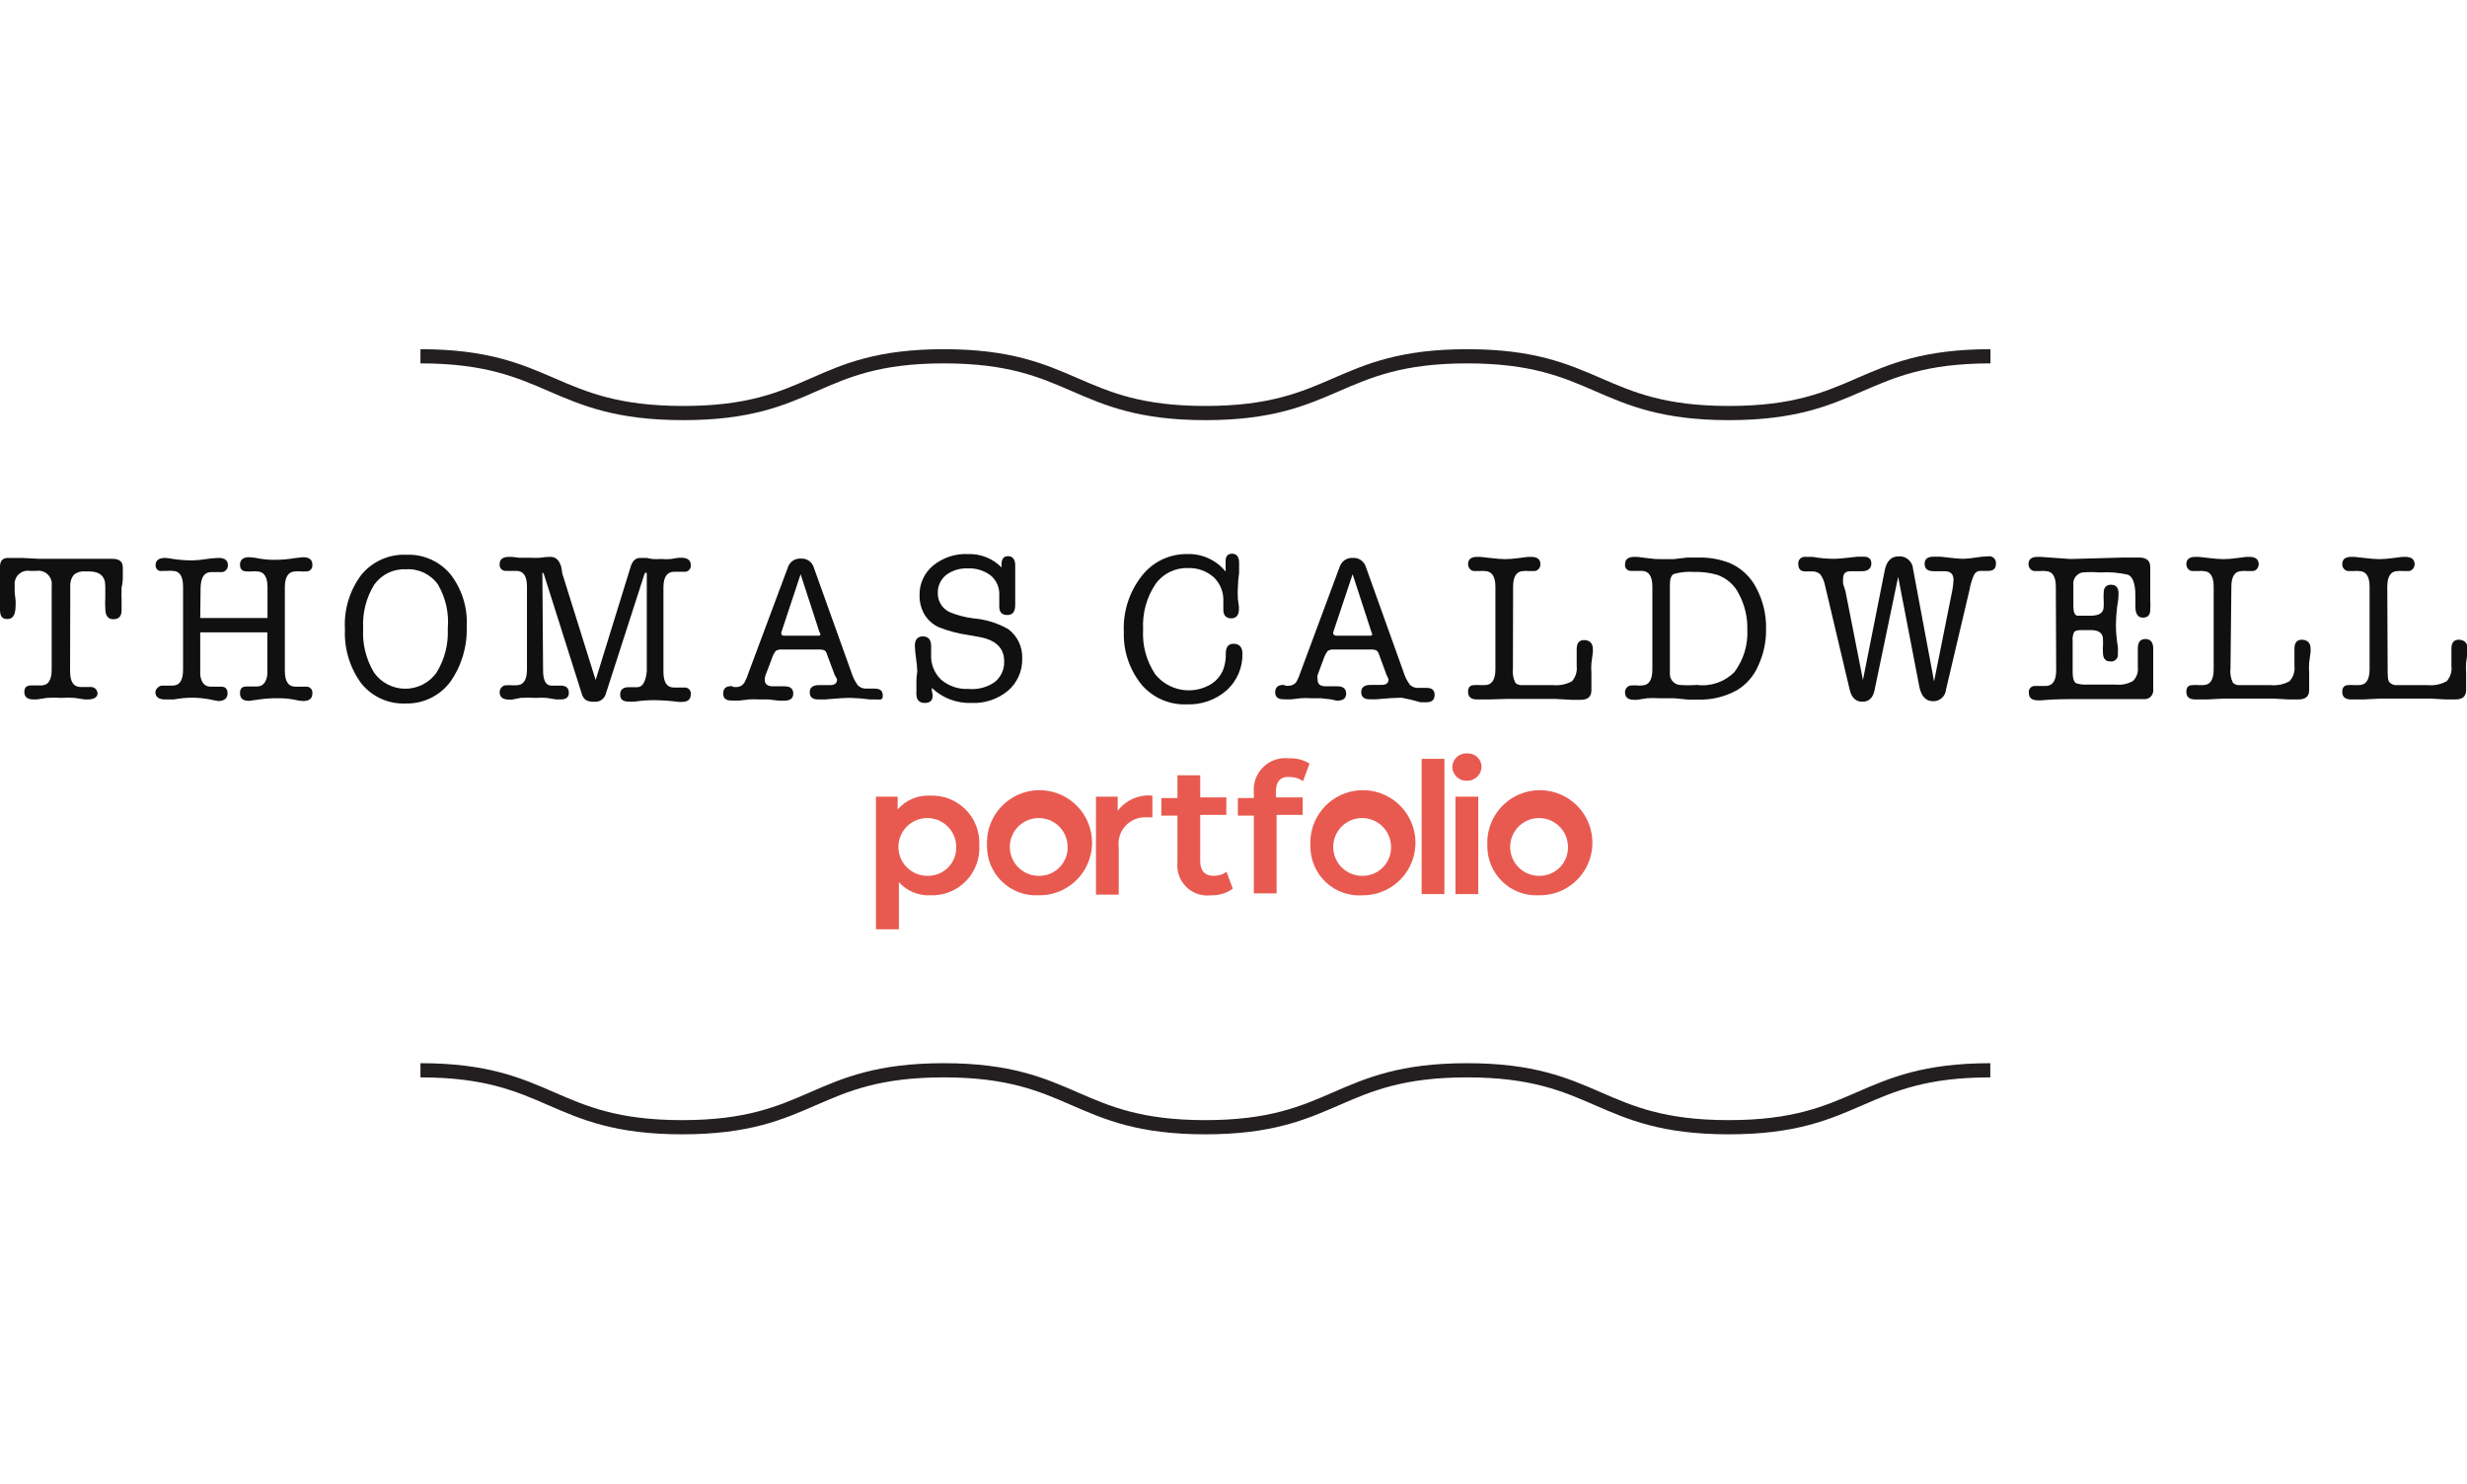
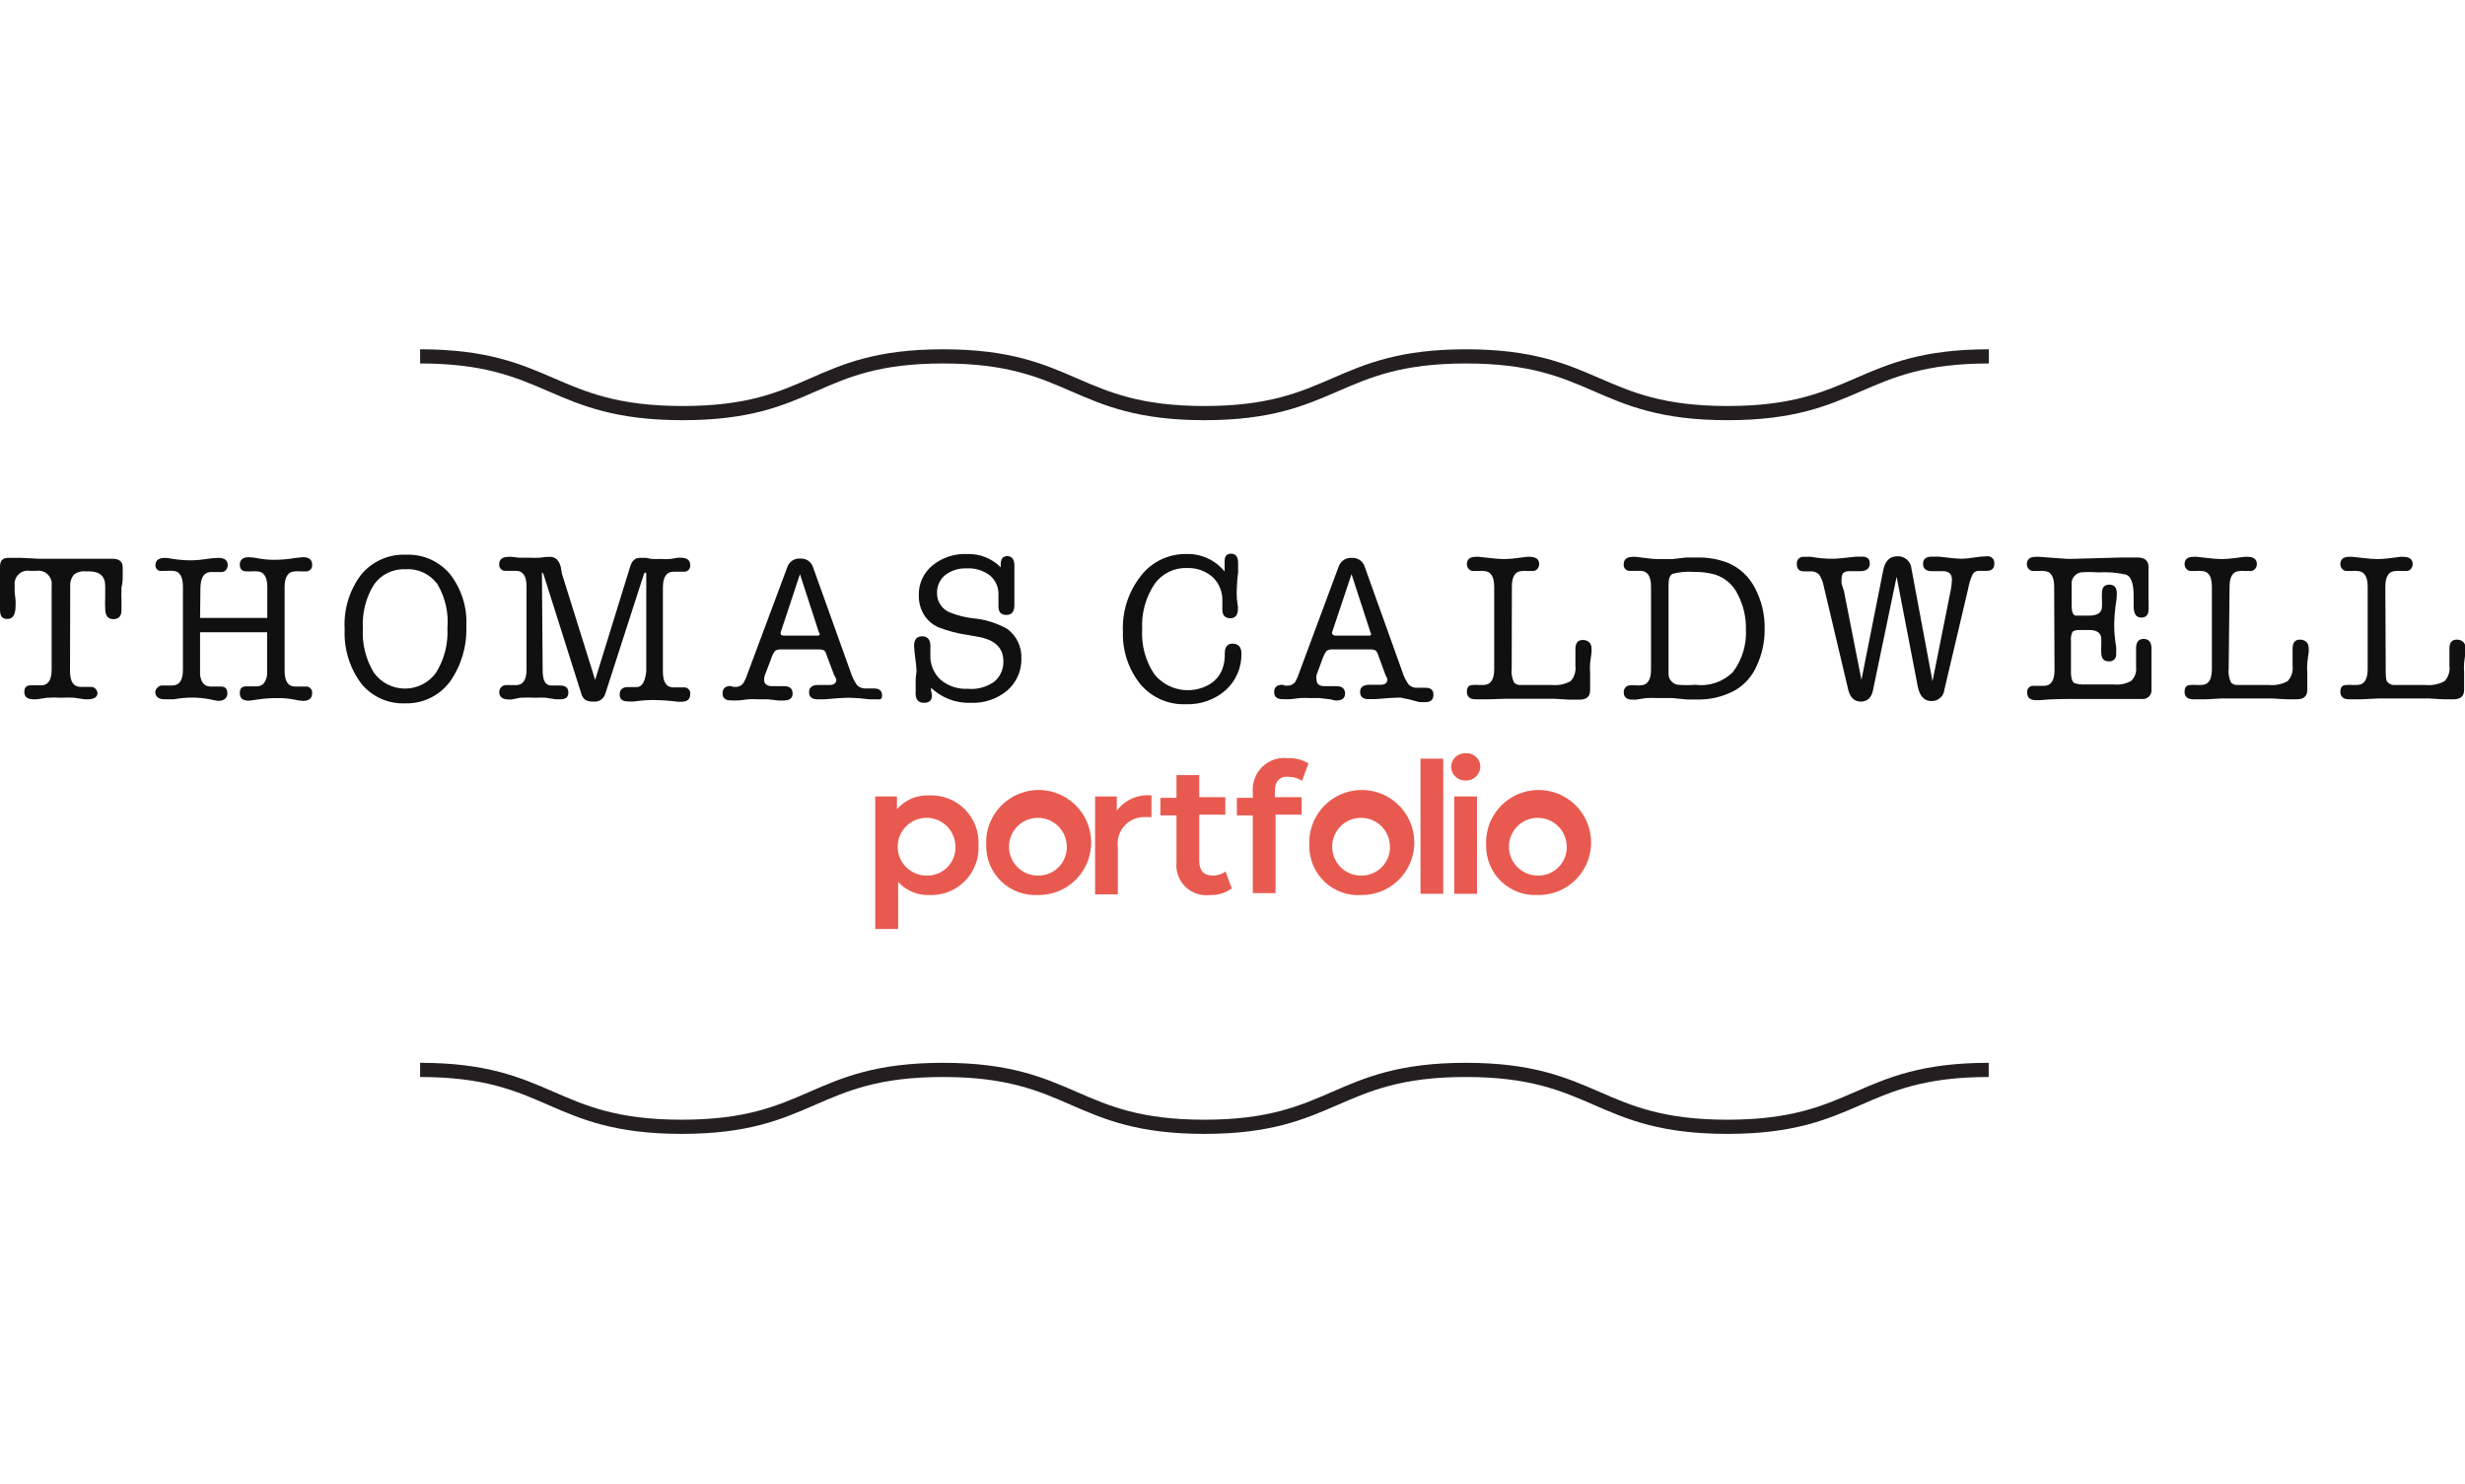
- <svg xmlns="http://www.w3.org/2000/svg" width="240.82" height="144.83" viewBox="0 0 140.82 44.83">
+ <svg xmlns="http://www.w3.org/2000/svg" width="280.82" height="168.96" viewBox="0 0 140.82 44.83">
  <defs>
    <style>.cls-1{fill:none;stroke:#231f20;stroke-miterlimit:10;stroke-width:0.81px;}.cls-2{fill:#101010;}.cls-3{fill:#e85a50;}</style>
  </defs>
  <g id="Layer_2" data-name="Layer 2">
    <g id="Layer_1-2" data-name="Layer 1">
      <path class="cls-1" d="M24,41.17c7.47,0,7.47,3.25,14.94,3.25s7.46-3.25,14.93-3.25,7.47,3.25,14.93,3.25,7.47-3.25,14.94-3.25,7.47,3.25,14.94,3.25,7.47-3.25,14.93-3.25" />
      <path class="cls-1" d="M24,.41C31.48.41,31.48,3.65,39,3.65S46.41.41,53.88.41s7.47,3.24,14.93,3.24S76.28.41,83.75.41s7.47,3.24,14.94,3.24S106.16.41,113.62.41" />
      <path class="cls-2" d="M4,18.39c0,.6.2.9.61.9l.29,0,.29,0a.36.36,0,0,1,.27.11.4.4,0,0,1,.11.27Q5.53,20,5,20H4.84l-.59-.09a5.92,5.92,0,0,0-.76,0,6.37,6.37,0,0,0-.8,0l-.6.09H1.92c-.35,0-.53-.14-.53-.42s.13-.38.39-.38l.28,0,.29,0q.6,0,.6-.9V13.51a.76.76,0,0,0-.87-.85H1.7a.75.75,0,0,0-.86.84,4,4,0,0,0,0,.41l.05.44a2.63,2.63,0,0,1,0,.3c0,.51-.15.76-.47.76S0,15.23,0,14.86c0-.11,0-.29,0-.54s0-.63,0-.73,0-.41,0-.63c0-.42,0-.6,0-.54,0-.33.15-.5.46-.5l.77,0,1,.05H3.58l1.28,0,.78,0,.77,0c.4,0,.6.16.6.49v0q0,.12,0,.45c0,.21,0,.45-.07.69v.14a5.08,5.08,0,0,0,0,.56c0,.34,0,.54,0,.62,0,.33-.16.5-.47.5s-.46-.21-.46-.61a6.29,6.29,0,0,1,0-.64c0-.29,0-.5,0-.65,0-.55-.31-.83-.94-.83H4.86a.88.88,0,0,0-.64.19.91.91,0,0,0-.21.62l0,.84Z" />
      <path class="cls-2" d="M11.43,15.35h3.84V13.59c0-.6-.21-.9-.61-.9a1.49,1.49,0,0,0-.26,0,2,2,0,0,1-.32,0c-.26,0-.38-.13-.38-.39s.17-.42.51-.42a3.32,3.32,0,0,1,.61.08,5,5,0,0,0,.82.07,6.94,6.94,0,0,0,1.2-.1l.46-.05c.35,0,.53.14.53.42a.34.34,0,0,1-.38.39,1.8,1.8,0,0,1-.29,0,1.63,1.63,0,0,0-.28,0c-.41,0-.62.3-.62.9v4.78q0,.9.6.9l.3,0,.29,0a.34.34,0,0,1,.38.39c0,.29-.18.43-.53.43a2.85,2.85,0,0,1-.47-.07,4.39,4.39,0,0,0-.91-.09A7,7,0,0,0,14.8,20l-.58.08c-.35,0-.52-.14-.52-.43s.12-.39.38-.39l.29,0,.29,0q.5,0,.6-.66c0-.05,0-.41,0-1.08V16.17H11.43v1.36c0,.67,0,1,0,1.08q.09.66.6.66l.29,0,.3,0c.25,0,.37.13.37.39s-.18.43-.53.43A4.28,4.28,0,0,1,12,20a5.72,5.72,0,0,0-1-.1,6,6,0,0,0-1.08.1L9.58,20l-.16,0c-.36,0-.55-.14-.55-.43A.37.37,0,0,1,9,19.33a.34.34,0,0,1,.27-.12l.32,0,.25,0c.41,0,.61-.3.61-.9V13.56c0-.6-.2-.9-.61-.9a1.16,1.16,0,0,0-.26,0l-.31,0A.34.34,0,0,1,9,12.61a.37.37,0,0,1-.12-.27c0-.28.19-.42.55-.42a3.25,3.25,0,0,1,.45.06,6.84,6.84,0,0,0,1.11.08,5.28,5.28,0,0,0,.75-.07,5.42,5.42,0,0,1,.74-.07c.35,0,.53.14.53.42a.39.39,0,0,1-.11.28.33.33,0,0,1-.26.11l-.33,0-.26,0q-.58,0-.6.9Z" />
      <path class="cls-2" d="M23.15,20.23a3.07,3.07,0,0,1-2.53-1.15A4.83,4.83,0,0,1,19.69,16a4.71,4.71,0,0,1,.94-3.12,3.15,3.15,0,0,1,2.58-1.14,3.1,3.1,0,0,1,2.5,1.11,4.47,4.47,0,0,1,.93,3A5.16,5.16,0,0,1,25.7,19,3.08,3.08,0,0,1,23.15,20.23Zm0-7.66a2.08,2.08,0,0,0-1.79.88,4.3,4.3,0,0,0-.63,2.5,4.36,4.36,0,0,0,.63,2.53,2.19,2.19,0,0,0,3.55,0,4.37,4.37,0,0,0,.65-2.53A4.23,4.23,0,0,0,25,13.44,2.07,2.07,0,0,0,23.17,12.57Z" />
      <path class="cls-2" d="M32.1,12.82,34,18.89l2-6.47c.1-.33.28-.5.54-.5h.06l.31,0,.31.06a3.7,3.7,0,0,0,.53,0,2.73,2.73,0,0,0,.56,0l.43-.07h.14c.37,0,.55.14.55.42a.34.34,0,0,1-.38.38l-.29,0-.28,0c-.4,0-.61.3-.61.9v4.81q0,.9.6.9l.27,0,.31,0a.34.34,0,0,1,.38.39c0,.29-.17.43-.51.43l-.18,0a11.57,11.57,0,0,0-1.41-.1,7.51,7.51,0,0,0-1.08.08,1.82,1.82,0,0,1-.38,0c-.32,0-.47-.13-.47-.4s.16-.42.48-.42l.18,0,.32,0q.44,0,.54-.9c0-.12,0-.53,0-1.22,0-.26,0-.64,0-1.15v-3.2s0-.07-.06-.07,0,0-.07.07l-2.21,6.85a.62.62,0,0,1-.67.45.91.91,0,0,1-.46-.09.63.63,0,0,1-.24-.36l-2.17-6.85s-.05-.07-.08-.07,0,0,0,.07L31,18.34q0,.87.48.87H32c.32,0,.47.14.47.41S32.3,20,32,20l-.25,0-.56-.09a5.16,5.16,0,0,0-.61,0,7.32,7.32,0,0,0-.86,0l-.5.1h-.14c-.37,0-.56-.14-.56-.42a.39.39,0,0,1,.11-.28.34.34,0,0,1,.26-.12,2.14,2.14,0,0,1,.32,0l.26,0c.41,0,.61-.3.61-.9V13.56c0-.6-.2-.9-.61-.9l-.29,0-.29,0a.34.34,0,0,1-.37-.38q0-.42.54-.42h.16l.42.05.59,0a5.38,5.38,0,0,0,.61,0,3.83,3.83,0,0,1,.58-.05c.31,0,.51.19.62.59Z" />
      <path class="cls-2" d="M47.65,18.61l-.44-1.17a.43.43,0,0,0-.14-.24.75.75,0,0,0-.32-.05H44.61a.53.53,0,0,0-.33.08,1.42,1.42,0,0,0-.23.46l-.35.92a.85.85,0,0,0-.05.26c0,.25.16.38.47.38l.34,0,.33,0c.33,0,.49.14.49.42s-.18.4-.54.4l-.26,0-.6-.07-.55,0a4.31,4.31,0,0,0-.59,0l-.5.06a4,4,0,0,1-.5,0c-.31,0-.46-.13-.46-.4s.15-.42.45-.42a.2.2,0,0,1,.14.05H42a.54.54,0,0,0,.49-.25,3.08,3.08,0,0,0,.24-.57l2.24-6a.72.72,0,0,1,.75-.51.71.71,0,0,1,.73.5l2.15,6a2.58,2.58,0,0,0,.37.74.65.65,0,0,0,.48.18l.15,0,.33,0c.31,0,.46.13.46.4S50.27,20,50,20l-.34,0a10.61,10.61,0,0,0-1.13-.09q-.45,0-1.44.09l-.39,0c-.32,0-.48-.14-.48-.41s.18-.41.53-.41l.32,0,.32,0c.26,0,.39-.11.39-.32A1.64,1.64,0,0,0,47.65,18.61Zm-.87-2.44L45.7,12.85l-1.1,3.32a.17.17,0,0,0,0,.08c0,.07.05.11.17.11h1.91c.1,0,.15,0,.15-.1A.29.29,0,0,0,46.78,16.17Z" />
      <path class="cls-2" d="M55.25,11.7a2.57,2.57,0,0,1,1.92.76v-.17c0-.31.12-.47.37-.47s.41.17.41.52v.07s0,.14,0,.36,0,.49,0,.8c0,0,0,.17,0,.39l0,.48s0,.09,0,.17q0,.57-.45.57c-.31,0-.46-.16-.46-.48v-.06l0-.32c0-.11,0-.2,0-.27a1.38,1.38,0,0,0-.48-1.12,2,2,0,0,0-1.34-.41A1.89,1.89,0,0,0,54,12.9a1.28,1.28,0,0,0-.47,1,1.18,1.18,0,0,0,.69,1.12,5.23,5.23,0,0,0,1.34.35,4.8,4.8,0,0,1,2,.62,2,2,0,0,1,.79,1.67,2.35,2.35,0,0,1-.81,1.84,3.05,3.05,0,0,1-2.09.7,3.11,3.11,0,0,1-2.26-.86v.18a1.48,1.48,0,0,1,.05.25c0,.29-.15.43-.45.43s-.48-.16-.48-.5a.18.18,0,0,1,0-.1l0-.62c0-.31.05-.51.05-.6a7,7,0,0,0-.07-.72,7,7,0,0,1-.07-.72c0-.36.16-.54.46-.54s.47.18.47.54v.5a1.85,1.85,0,0,0,.57,1.43,2.23,2.23,0,0,0,1.56.53A2.26,2.26,0,0,0,56.79,19a1.45,1.45,0,0,0,.53-1.18c0-.76-.48-1.22-1.44-1.39l-.68-.12a7.42,7.42,0,0,1-1.58-.42,1.85,1.85,0,0,1-.83-.71,2.06,2.06,0,0,1-.3-1.1,2.13,2.13,0,0,1,.77-1.72A2.93,2.93,0,0,1,55.25,11.7Z" />
      <path class="cls-2" d="M67.78,11.7a2.7,2.7,0,0,1,2.18,1v-.27l0-.08a2.25,2.25,0,0,0,0-.25c0-.28.12-.42.37-.42s.4.17.4.51q0,.09,0,.57a7.61,7.61,0,0,0-.07.83,4.87,4.87,0,0,0,0,.66l.06.46v.12c0,.36-.15.54-.44.54s-.46-.17-.45-.52v-.42a1.81,1.81,0,0,0-.54-1.4,2.09,2.09,0,0,0-1.47-.53,2.18,2.18,0,0,0-1.86.91A4.24,4.24,0,0,0,65.25,16a4.17,4.17,0,0,0,.69,2.56,2.46,2.46,0,0,0,3.13.6,1.73,1.73,0,0,0,.75-.86,2.38,2.38,0,0,0,.15-.93c0-.37.15-.55.45-.55s.5.18.5.55a2.75,2.75,0,0,1-.89,2.1,3.27,3.27,0,0,1-2.29.81,3.22,3.22,0,0,1-2.59-1.14,4.55,4.55,0,0,1-1-3,4.8,4.8,0,0,1,1-3.16A3.22,3.22,0,0,1,67.78,11.7Z" />
      <path class="cls-2" d="M79.15,18.61l-.43-1.17a.49.49,0,0,0-.15-.24.72.72,0,0,0-.32-.05H76.12a.53.53,0,0,0-.33.08,1.6,1.6,0,0,0-.24.46l-.34.92a.63.63,0,0,0,0,.26c0,.25.15.38.46.38l.35,0,.33,0c.32,0,.49.14.49.42s-.18.4-.54.4L76,20l-.61-.07-.55,0a4.14,4.14,0,0,0-.58,0l-.51.06a3.87,3.87,0,0,1-.49,0c-.31,0-.47-.13-.47-.4s.15-.42.46-.42a.2.2,0,0,1,.14.05h.16A.55.55,0,0,0,74,19a3.08,3.08,0,0,0,.24-.57l2.23-6a.74.74,0,0,1,.76-.51.72.72,0,0,1,.73.5l2.15,6a2.34,2.34,0,0,0,.37.74.62.62,0,0,0,.48.18l.14,0,.34,0c.3,0,.45.13.45.4s-.15.42-.45.42l-.35,0A10.42,10.42,0,0,0,80,19.9q-.43,0-1.44.09l-.38,0c-.32,0-.48-.14-.48-.41s.18-.41.53-.41l.32,0,.31,0c.27,0,.4-.11.4-.32A1.32,1.32,0,0,0,79.15,18.61Zm-.86-2.44-1.08-3.32L76.1,16.17s0,.07,0,.08.06.11.18.11h1.91c.09,0,.14,0,.14-.1A.81.81,0,0,0,78.29,16.17Z" />
      <path class="cls-2" d="M86.36,18.21a1.47,1.47,0,0,0,.14.84.52.52,0,0,0,.28.13c.12,0,.38,0,.79,0h1.06a1.86,1.86,0,0,0,1.1-.22A1.1,1.1,0,0,0,90,18.1c0-.12,0-.25,0-.41,0-.31,0-.5,0-.56,0-.35.14-.52.42-.52s.5.16.5.48a1.48,1.48,0,0,1,0,.23l-.08.61a3.31,3.31,0,0,0,0,.55c0,.11,0,.28,0,.5s0,.39,0,.5c0,.36-.2.54-.61.54l-.55,0-.89-.05H86L85,20l-.33,0-.37,0c-.33,0-.5-.15-.5-.43s.12-.39.37-.39a1.37,1.37,0,0,1,.29,0l.29,0c.4,0,.61-.3.61-.9V13.56c0-.59-.21-.89-.61-.89a.88.88,0,0,0-.26,0l-.32,0a.33.33,0,0,1-.26-.11.41.41,0,0,1-.11-.28q0-.42.51-.42h.18l.64.07a7.59,7.59,0,0,0,.78.06,6.14,6.14,0,0,0,.77-.06l.55-.07h.16q.54,0,.54.42a.41.41,0,0,1-.11.28.33.33,0,0,1-.26.11l-.33,0a.77.77,0,0,0-.25,0c-.41,0-.61.3-.61.89Z" />
      <path class="cls-2" d="M94.32,13.56c0-.6-.21-.9-.61-.9l-.26,0-.32,0a.33.33,0,0,1-.37-.38q0-.42.54-.42h.15l.64.08a4.75,4.75,0,0,0,.77.05c.22,0,.45,0,.67,0l.78-.09.6,0a4.61,4.61,0,0,1,1.82.31,3.07,3.07,0,0,1,1.52,1.42,4.76,4.76,0,0,1,.56,2.34,4.8,4.8,0,0,1-.45,2.11,3,3,0,0,1-1.21,1.39,4.33,4.33,0,0,1-2.23.54l-.54,0-.83-.08q-.42,0-.87,0a5.67,5.67,0,0,0-.65,0l-.58.09h-.18q-.51,0-.51-.42a.39.39,0,0,1,.1-.28.37.37,0,0,1,.27-.12,2.31,2.31,0,0,1,.32,0,.9.9,0,0,0,.26,0c.4,0,.61-.3.61-.9Zm1-.12V18.5a.63.63,0,0,0,.54.67,6.53,6.53,0,0,0,1,0A2.56,2.56,0,0,0,99,18.44,3.73,3.73,0,0,0,99.74,16a4.08,4.08,0,0,0-.47-2A2.16,2.16,0,0,0,98,12.88a4.38,4.38,0,0,0-1.28-.16,3.6,3.6,0,0,0-1.16.11C95.4,12.9,95.32,13.1,95.32,13.44Z" />
      <path class="cls-2" d="M105.34,13.81l1,5.08,1.24-6.24c.1-.54.37-.82.8-.82a.77.77,0,0,1,.82.72l1.2,6.42,1-5a4.59,4.59,0,0,0,.11-.8c0-.33-.17-.49-.51-.49l-.31,0-.31,0c-.35,0-.52-.14-.52-.42s.17-.41.51-.41l.39,0c.66.08,1.09.12,1.3.12a4.72,4.72,0,0,0,.71-.07,5,5,0,0,1,.72-.07.38.38,0,0,1,.44.43c0,.26-.14.4-.43.4l-.22,0-.21,0a.4.4,0,0,0-.37.19,3.31,3.31,0,0,0-.27.86l-1.35,5.73a.72.72,0,0,1-.74.66c-.41,0-.67-.28-.78-.82L108.35,13,107,19.48c-.09.43-.32.65-.69.65s-.61-.22-.72-.66l-1.42-6a1.58,1.58,0,0,0-.27-.62.69.69,0,0,0-.51-.16h-.09l-.26,0c-.26,0-.39-.14-.39-.41a.37.37,0,0,1,.42-.42l.39,0a6.85,6.85,0,0,0,1.26.11q.29,0,1.32-.12l.35,0c.28,0,.43.13.43.39s-.18.44-.53.44l-.33,0-.33,0q-.42,0-.42.39a1.48,1.48,0,0,0,0,.34Z" />
      <path class="cls-2" d="M117.35,13.56c0-.59-.2-.89-.61-.89a.81.81,0,0,0-.25,0l-.32,0a.33.33,0,0,1-.27-.11.41.41,0,0,1-.11-.28q0-.42.51-.42h.18l1.67.12h.12l2.88-.08.62,0h.35c.41,0,.62.18.62.55,0,.06,0,.27,0,.61s0,.49,0,.71,0,.48,0,.59a4.12,4.12,0,0,1,0,.51c0,.31-.14.46-.42.46s-.43-.21-.43-.64v-.62c0-.67-.14-1.07-.42-1.19a5.57,5.57,0,0,0-1.61-.13,6.26,6.26,0,0,0-1,0,.65.65,0,0,0-.51.72v1.2c0,.32.07.5.21.55l.29,0h.48q.75,0,.75-.51a3.14,3.14,0,0,0,0-.38,3,3,0,0,1,0-.4q0-.48.42-.48c.29,0,.43.17.43.51,0,.07,0,.31-.08.75a9.2,9.2,0,0,0-.07,1c0,.16,0,.44.05.85q0,.09.06.42a2.61,2.61,0,0,1,0,.42.38.38,0,0,1-.43.43c-.28,0-.42-.17-.42-.5a3.61,3.61,0,0,1,0-.39,3.29,3.29,0,0,0,0-.38c0-.34-.23-.52-.69-.52h-.54q-.34,0-.42.12a1,1,0,0,0-.08.52v.74c0,.13,0,.3,0,.52s0,.44,0,.53c0,.32.07.52.19.6a1.58,1.58,0,0,0,.63.08h1.63a1.61,1.61,0,0,0,1-.21.94.94,0,0,0,.27-.78c0-.12,0-.3,0-.54s0-.41,0-.53c0-.36.14-.54.43-.54s.45.18.45.55c0,.14,0,.36,0,.66s0,.52,0,.66,0,.28,0,.5,0,.38,0,.5a.5.5,0,0,1-.56.56l-.42,0-.52,0-.94,0c-.68,0-1.27,0-1.76,0-.76,0-1.49,0-2.21.07h-.18c-.34,0-.51-.14-.51-.43a.34.34,0,0,1,.38-.39l.32,0,.25,0c.41,0,.61-.3.61-.9Z" />
      <path class="cls-2" d="M127.32,18.21a1.47,1.47,0,0,0,.14.84.52.52,0,0,0,.28.13c.12,0,.38,0,.79,0h1.06a1.86,1.86,0,0,0,1.1-.22,1.1,1.1,0,0,0,.28-.88c0-.12,0-.25,0-.41,0-.31,0-.5,0-.56,0-.35.14-.52.42-.52s.5.16.5.48a1.48,1.48,0,0,1,0,.23l-.08.61a3.31,3.31,0,0,0,0,.55c0,.11,0,.28,0,.5s0,.39,0,.5c0,.36-.2.54-.61.54l-.55,0-.89-.05h-2.82L126,20l-.33,0-.37,0c-.33,0-.5-.15-.5-.43s.12-.39.37-.39a1.3,1.3,0,0,1,.29,0l.29,0c.41,0,.61-.3.61-.9V13.56c0-.59-.2-.89-.61-.89a.77.77,0,0,0-.25,0l-.33,0a.33.33,0,0,1-.26-.11.41.41,0,0,1-.11-.28c0-.28.17-.42.52-.42h.18l.63.07a7.59,7.59,0,0,0,.78.06,6,6,0,0,0,.77-.06l.55-.07h.16q.54,0,.54.42a.41.41,0,0,1-.11.28.33.33,0,0,1-.26.11l-.33,0a.77.77,0,0,0-.25,0c-.41,0-.61.3-.61.89Z" />
      <path class="cls-2" d="M136.29,18.21c0,.47,0,.75.14.84a.52.52,0,0,0,.28.13c.12,0,.38,0,.79,0h1.05a1.9,1.9,0,0,0,1.11-.22,1.1,1.1,0,0,0,.27-.88c0-.12,0-.25,0-.41,0-.31,0-.5,0-.56,0-.35.14-.52.42-.52s.5.16.5.48a1.48,1.48,0,0,1,0,.23l-.08.61a3.31,3.31,0,0,0,0,.55c0,.11,0,.28,0,.5s0,.39,0,.5c0,.36-.2.54-.61.54l-.55,0-.89-.05h-2.82l-1,.05-.33,0-.37,0c-.33,0-.5-.15-.5-.43s.12-.39.37-.39a1.37,1.37,0,0,1,.29,0l.29,0c.4,0,.61-.3.61-.9V13.56c0-.59-.21-.89-.61-.89a.84.84,0,0,0-.26,0l-.32,0a.33.33,0,0,1-.26-.11.37.37,0,0,1-.11-.28q0-.42.51-.42h.18l.64.07a7.59,7.59,0,0,0,.78.06,6.14,6.14,0,0,0,.77-.06l.55-.07h.16q.54,0,.54.42a.41.41,0,0,1-.11.28.33.33,0,0,1-.27.11l-.32,0a.81.81,0,0,0-.25,0c-.41,0-.61.3-.61.89Z" />
      <path class="cls-3" d="M55.9,28.33a2.7,2.7,0,0,1-2.81,2.85,2.27,2.27,0,0,1-1.78-.75v2.69H50V25.55h1.24v.73a2.28,2.28,0,0,1,1.84-.79A2.7,2.7,0,0,1,55.9,28.33Zm-1.32,0a1.65,1.65,0,1,0-1.64,1.74A1.61,1.61,0,0,0,54.58,28.33Z" />
      <path class="cls-3" d="M56.34,28.33a3,3,0,1,1,2.95,2.85A2.8,2.8,0,0,1,56.34,28.33Zm4.6,0a1.65,1.65,0,1,0-1.65,1.74A1.62,1.62,0,0,0,60.94,28.33Z" />
      <path class="cls-3" d="M65.78,25.49v1.24l-.31,0a1.51,1.51,0,0,0-1.61,1.71v2.7h-1.3V25.55H63.8v.81A2.2,2.2,0,0,1,65.78,25.49Z" />
      <path class="cls-3" d="M70.37,30.8a2,2,0,0,1-1.25.38,1.71,1.71,0,0,1-1.91-1.87V26.63h-.92v-1h.92V24.33h1.3v1.26H70v1H68.51v2.65c0,.54.27.83.77.83a1.22,1.22,0,0,0,.73-.23Z" />
      <path class="cls-3" d="M72.83,25.26v.33h1.53v1H72.87v4.48h-1.3V26.63h-.91v-1h.91v-.35a1.8,1.8,0,0,1,2-1.92,2.09,2.09,0,0,1,1.18.3l-.37,1a1.26,1.26,0,0,0-.72-.23C73.11,24.37,72.83,24.67,72.83,25.26Z" />
      <path class="cls-3" d="M74.8,28.33a3,3,0,1,1,3,2.85A2.79,2.79,0,0,1,74.8,28.33Zm4.6,0a1.65,1.65,0,1,0-1.65,1.74A1.62,1.62,0,0,0,79.4,28.33Z" />
      <path class="cls-3" d="M81.15,23.39h1.3v7.72h-1.3Z" />
      <path class="cls-3" d="M82.9,23.86a.79.79,0,0,1,.83-.78.78.78,0,0,1,.84.75.81.81,0,0,1-.84.81A.8.8,0,0,1,82.9,23.86Zm.18,1.69h1.3v5.56h-1.3Z" />
      <path class="cls-3" d="M84.9,28.33a3,3,0,1,1,2.95,2.85A2.8,2.8,0,0,1,84.9,28.33Zm4.6,0a1.65,1.65,0,1,0-1.65,1.74A1.62,1.62,0,0,0,89.5,28.33Z" />
    </g>
  </g>
</svg>
